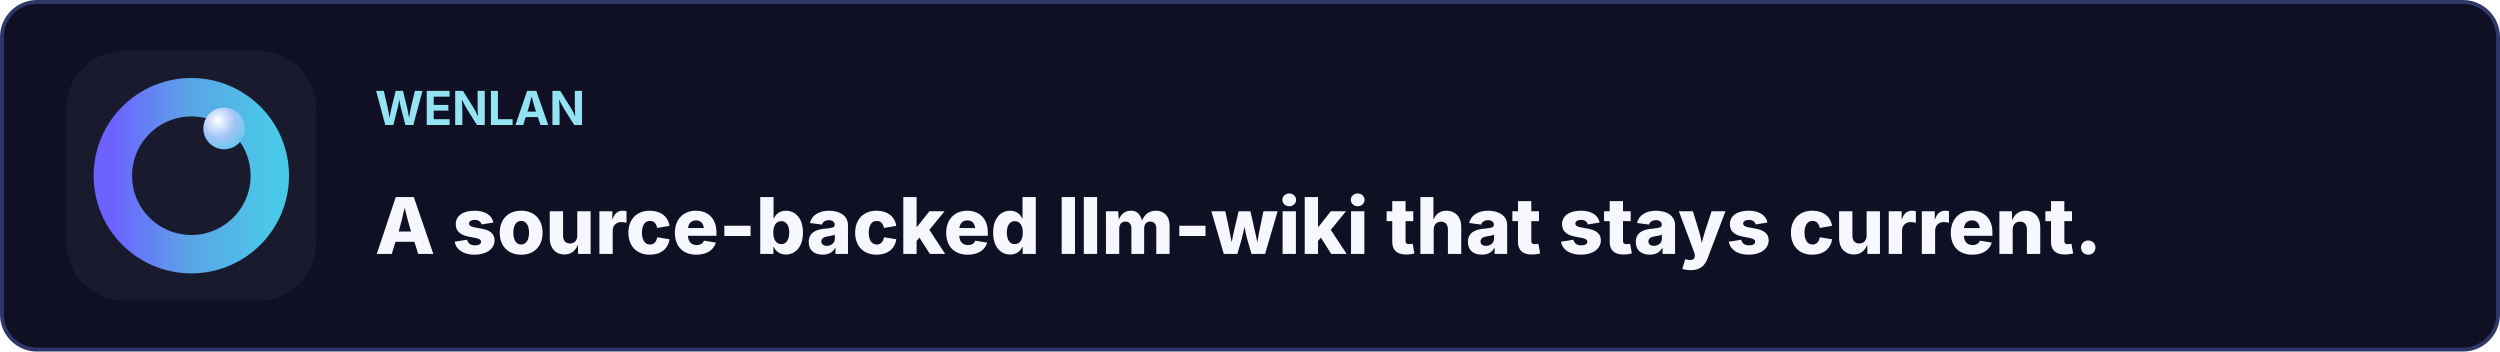
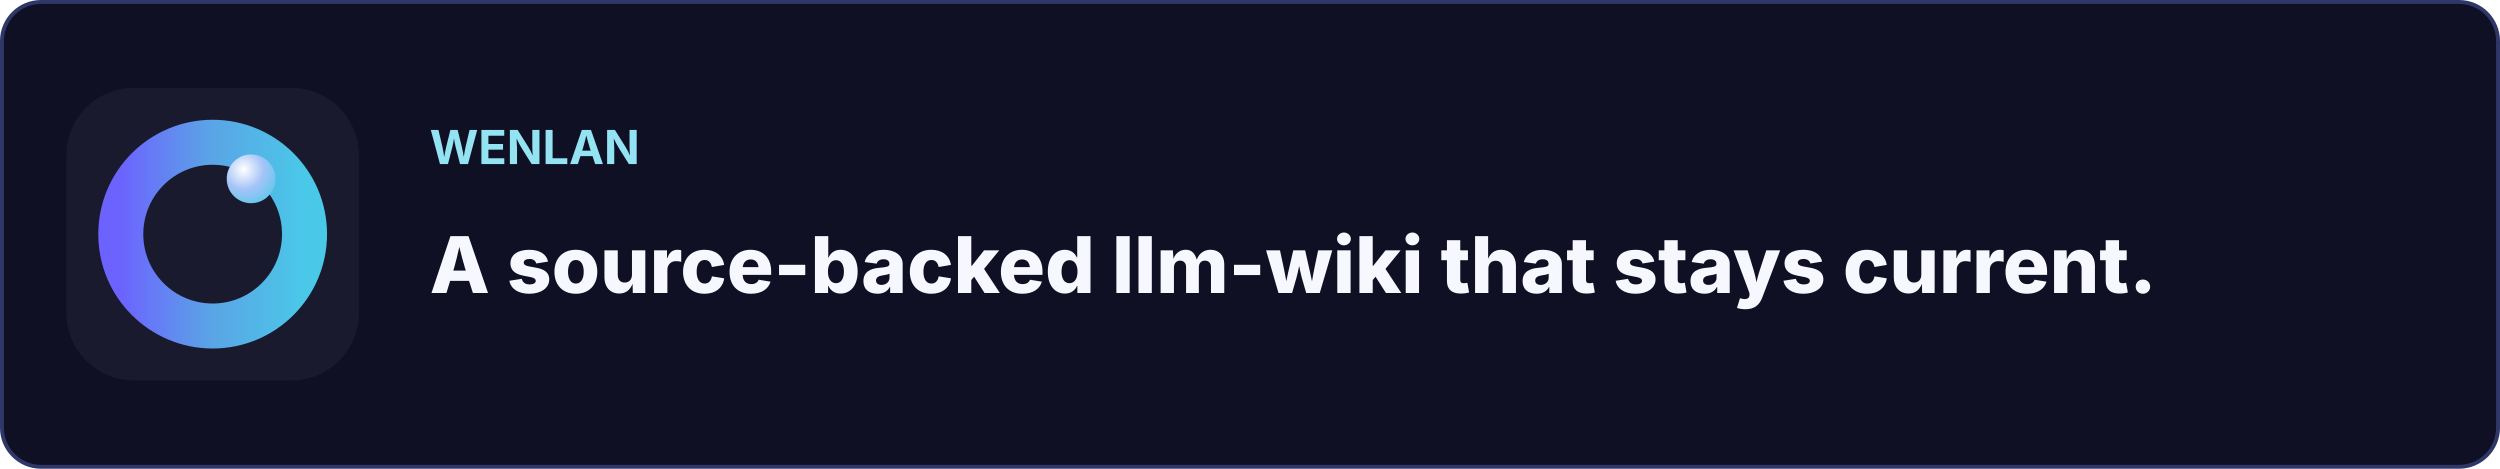
- <svg xmlns="http://www.w3.org/2000/svg" width="1280" height="180" viewBox="0 0 1280 180" fill="none" role="img" aria-labelledby="title desc">
-   <rect x="1" y="1" width="1278" height="178" rx="18" fill="#101024" stroke="#2F3769" stroke-width="2" />
-   <g transform="translate(34 26) scale(0.41)">
+ <svg xmlns="http://www.w3.org/2000/svg" width="1280" height="240" viewBox="0 0 1280 240" fill="none" role="img" aria-labelledby="title desc">
+   <rect x="1" y="1" width="1278" height="238" rx="20" fill="#101024" stroke="#2F3769" stroke-width="2" />
+   <g transform="translate(34 45) scale(0.48)">
    <rect width="312" height="312" rx="72" fill="#1A1A2E" />
    <circle cx="156" cy="156" r="98" stroke="url(#ring)" stroke-width="48" />
    <circle cx="197" cy="97" r="26" fill="url(#orb)" />
  </g>
-   <g transform="translate(192 42)">
+   <g transform="translate(220 62)">
    <text x="0" y="22" fill="#93E3F2" font-family="Inter, ui-sans-serif, system-ui, -apple-system, BlinkMacSystemFont, 'Segoe UI', sans-serif" font-size="24" font-weight="700" letter-spacing="0">
      WENLAN
    </text>
    <text x="0" y="88" fill="#F7F8FF" font-family="Inter, ui-sans-serif, system-ui, -apple-system, BlinkMacSystemFont, 'Segoe UI', sans-serif" font-size="40" font-weight="760" letter-spacing="0">
      A source-backed llm-wiki that stays current.
    </text>
  </g>
  <defs>
    <linearGradient id="ring" x1="58" y1="156" x2="254" y2="156" gradientUnits="userSpaceOnUse">
      <stop stop-color="#6C63FF" />
      <stop offset="0.48" stop-color="#5BA3E6" />
      <stop offset="1" stop-color="#4AC8E8" />
    </linearGradient>
    <radialGradient id="orb" cx="0" cy="0" r="1" gradientUnits="userSpaceOnUse" gradientTransform="translate(189 87) rotate(52) scale(47)">
      <stop stop-color="#FFFFFF" />
      <stop offset="0.45" stop-color="#A5C4F7" />
      <stop offset="1" stop-color="#4AC8E8" />
    </radialGradient>
  </defs>
</svg>
